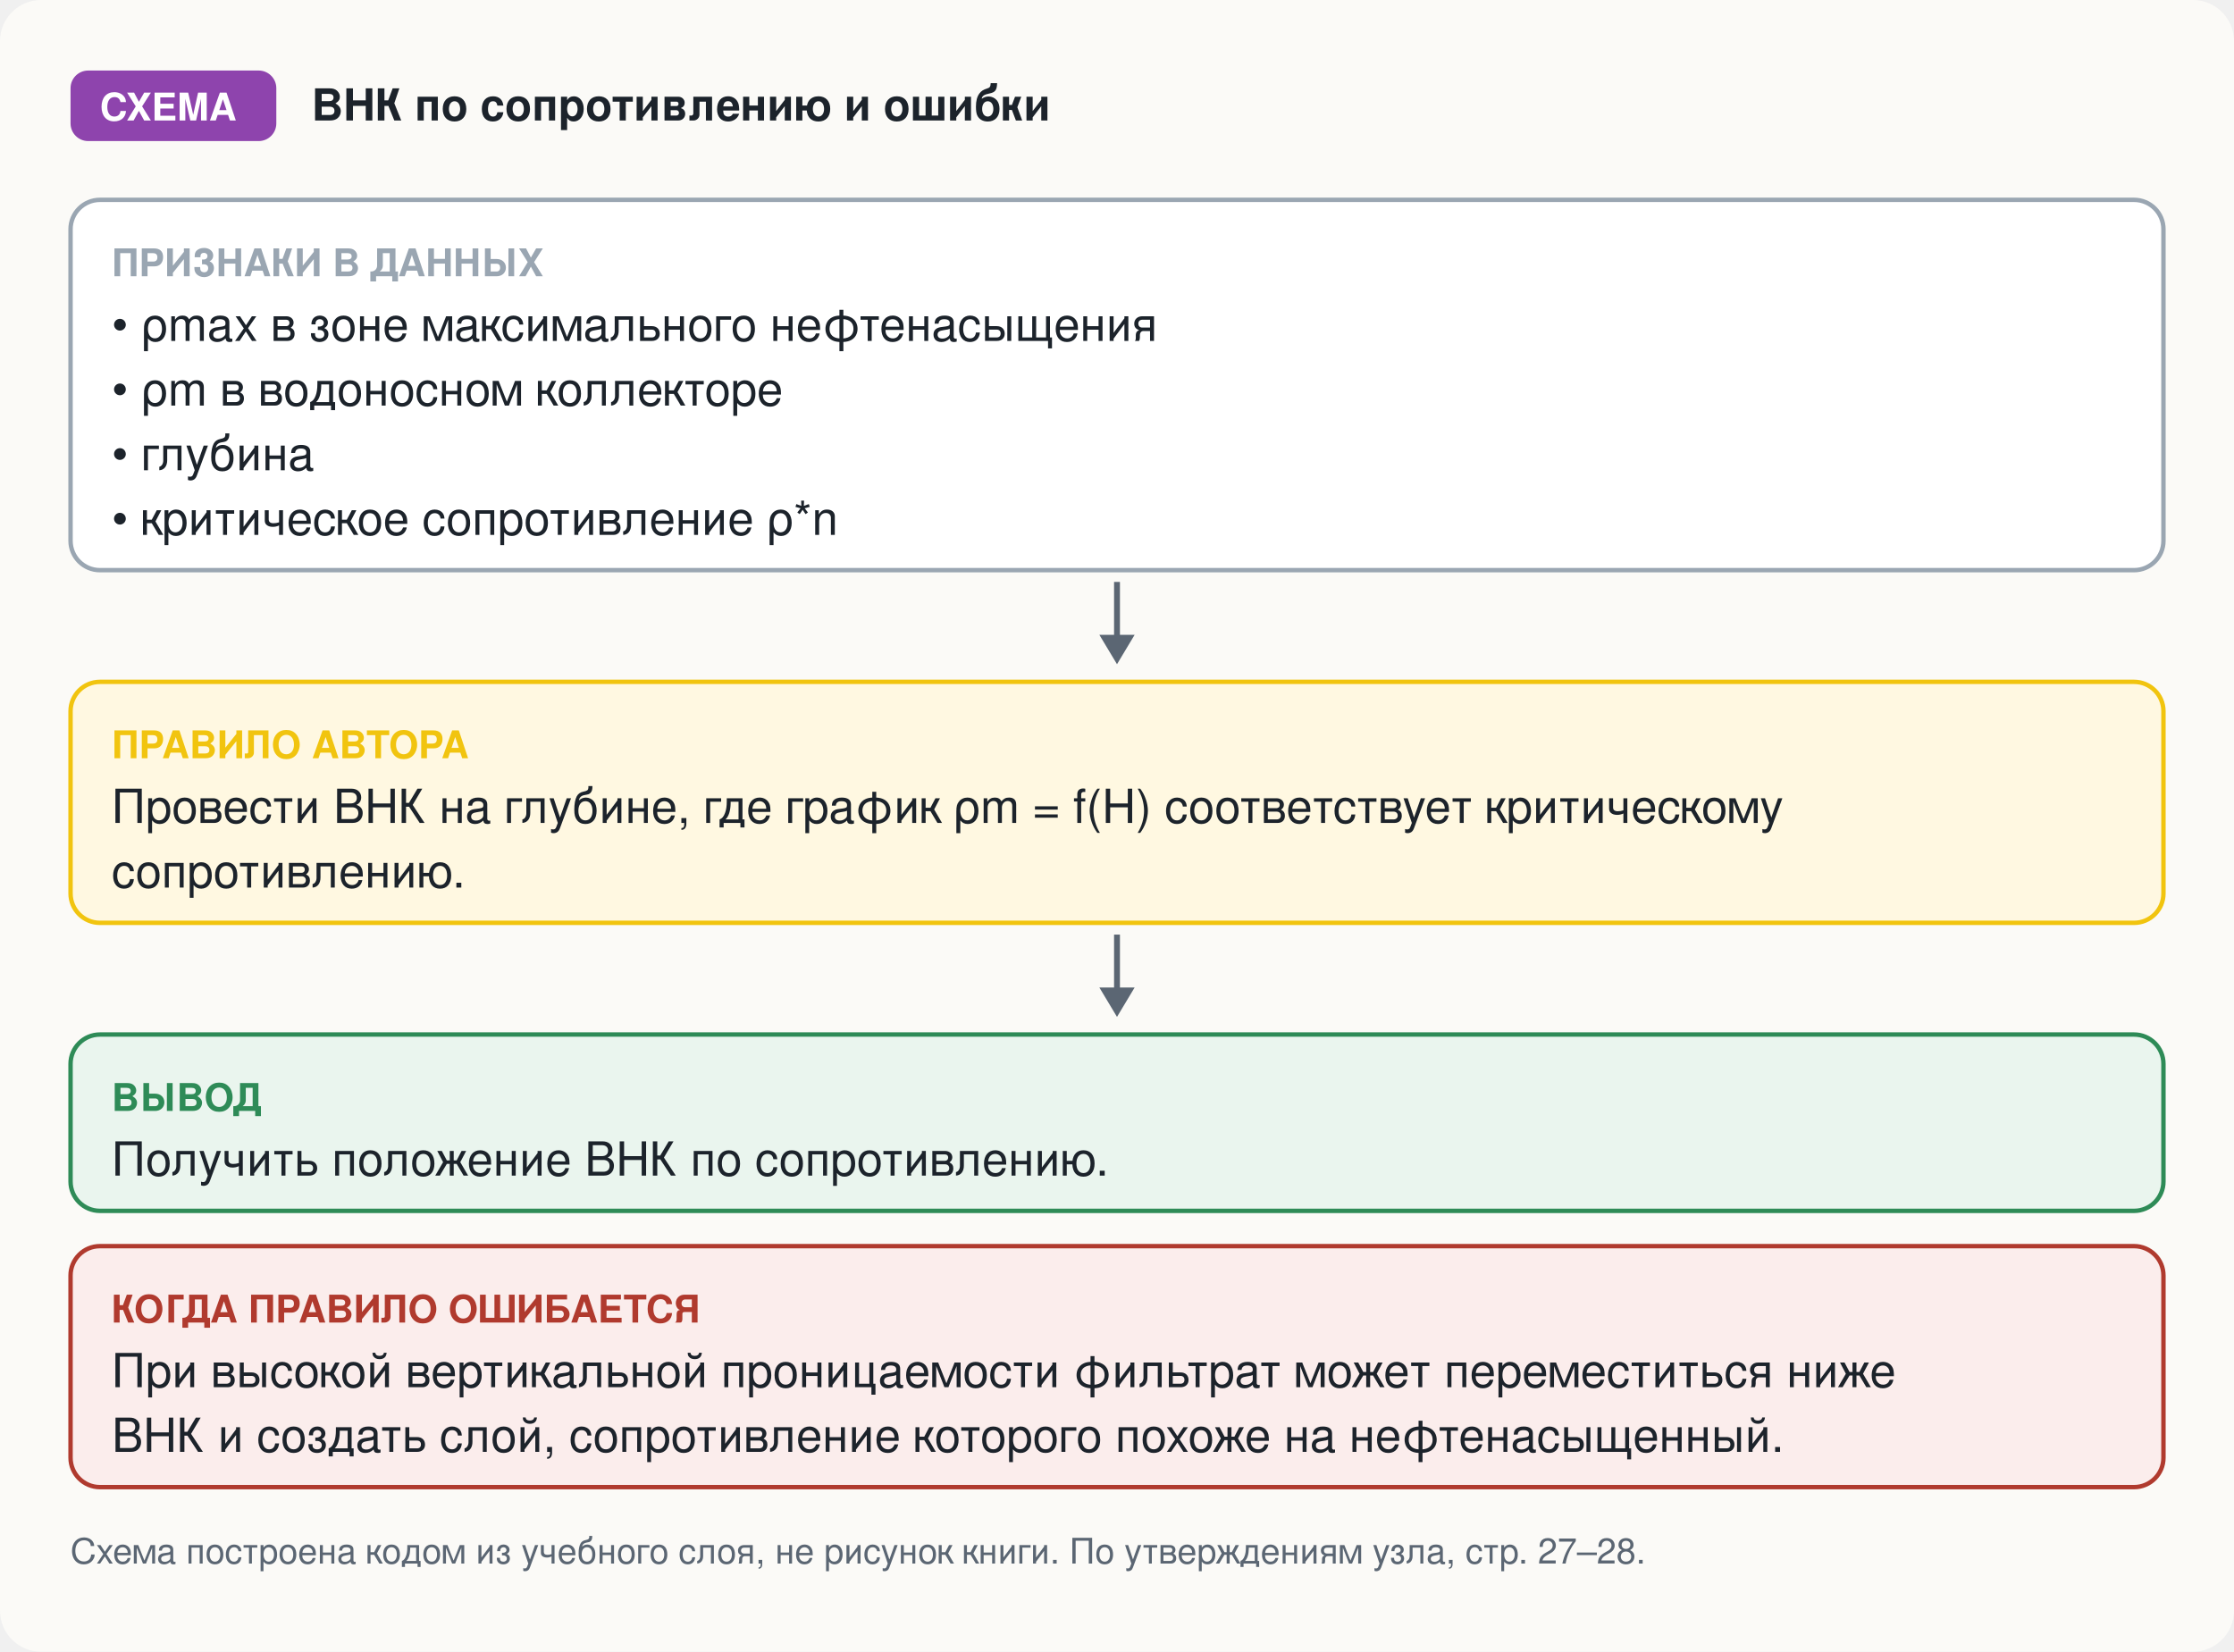
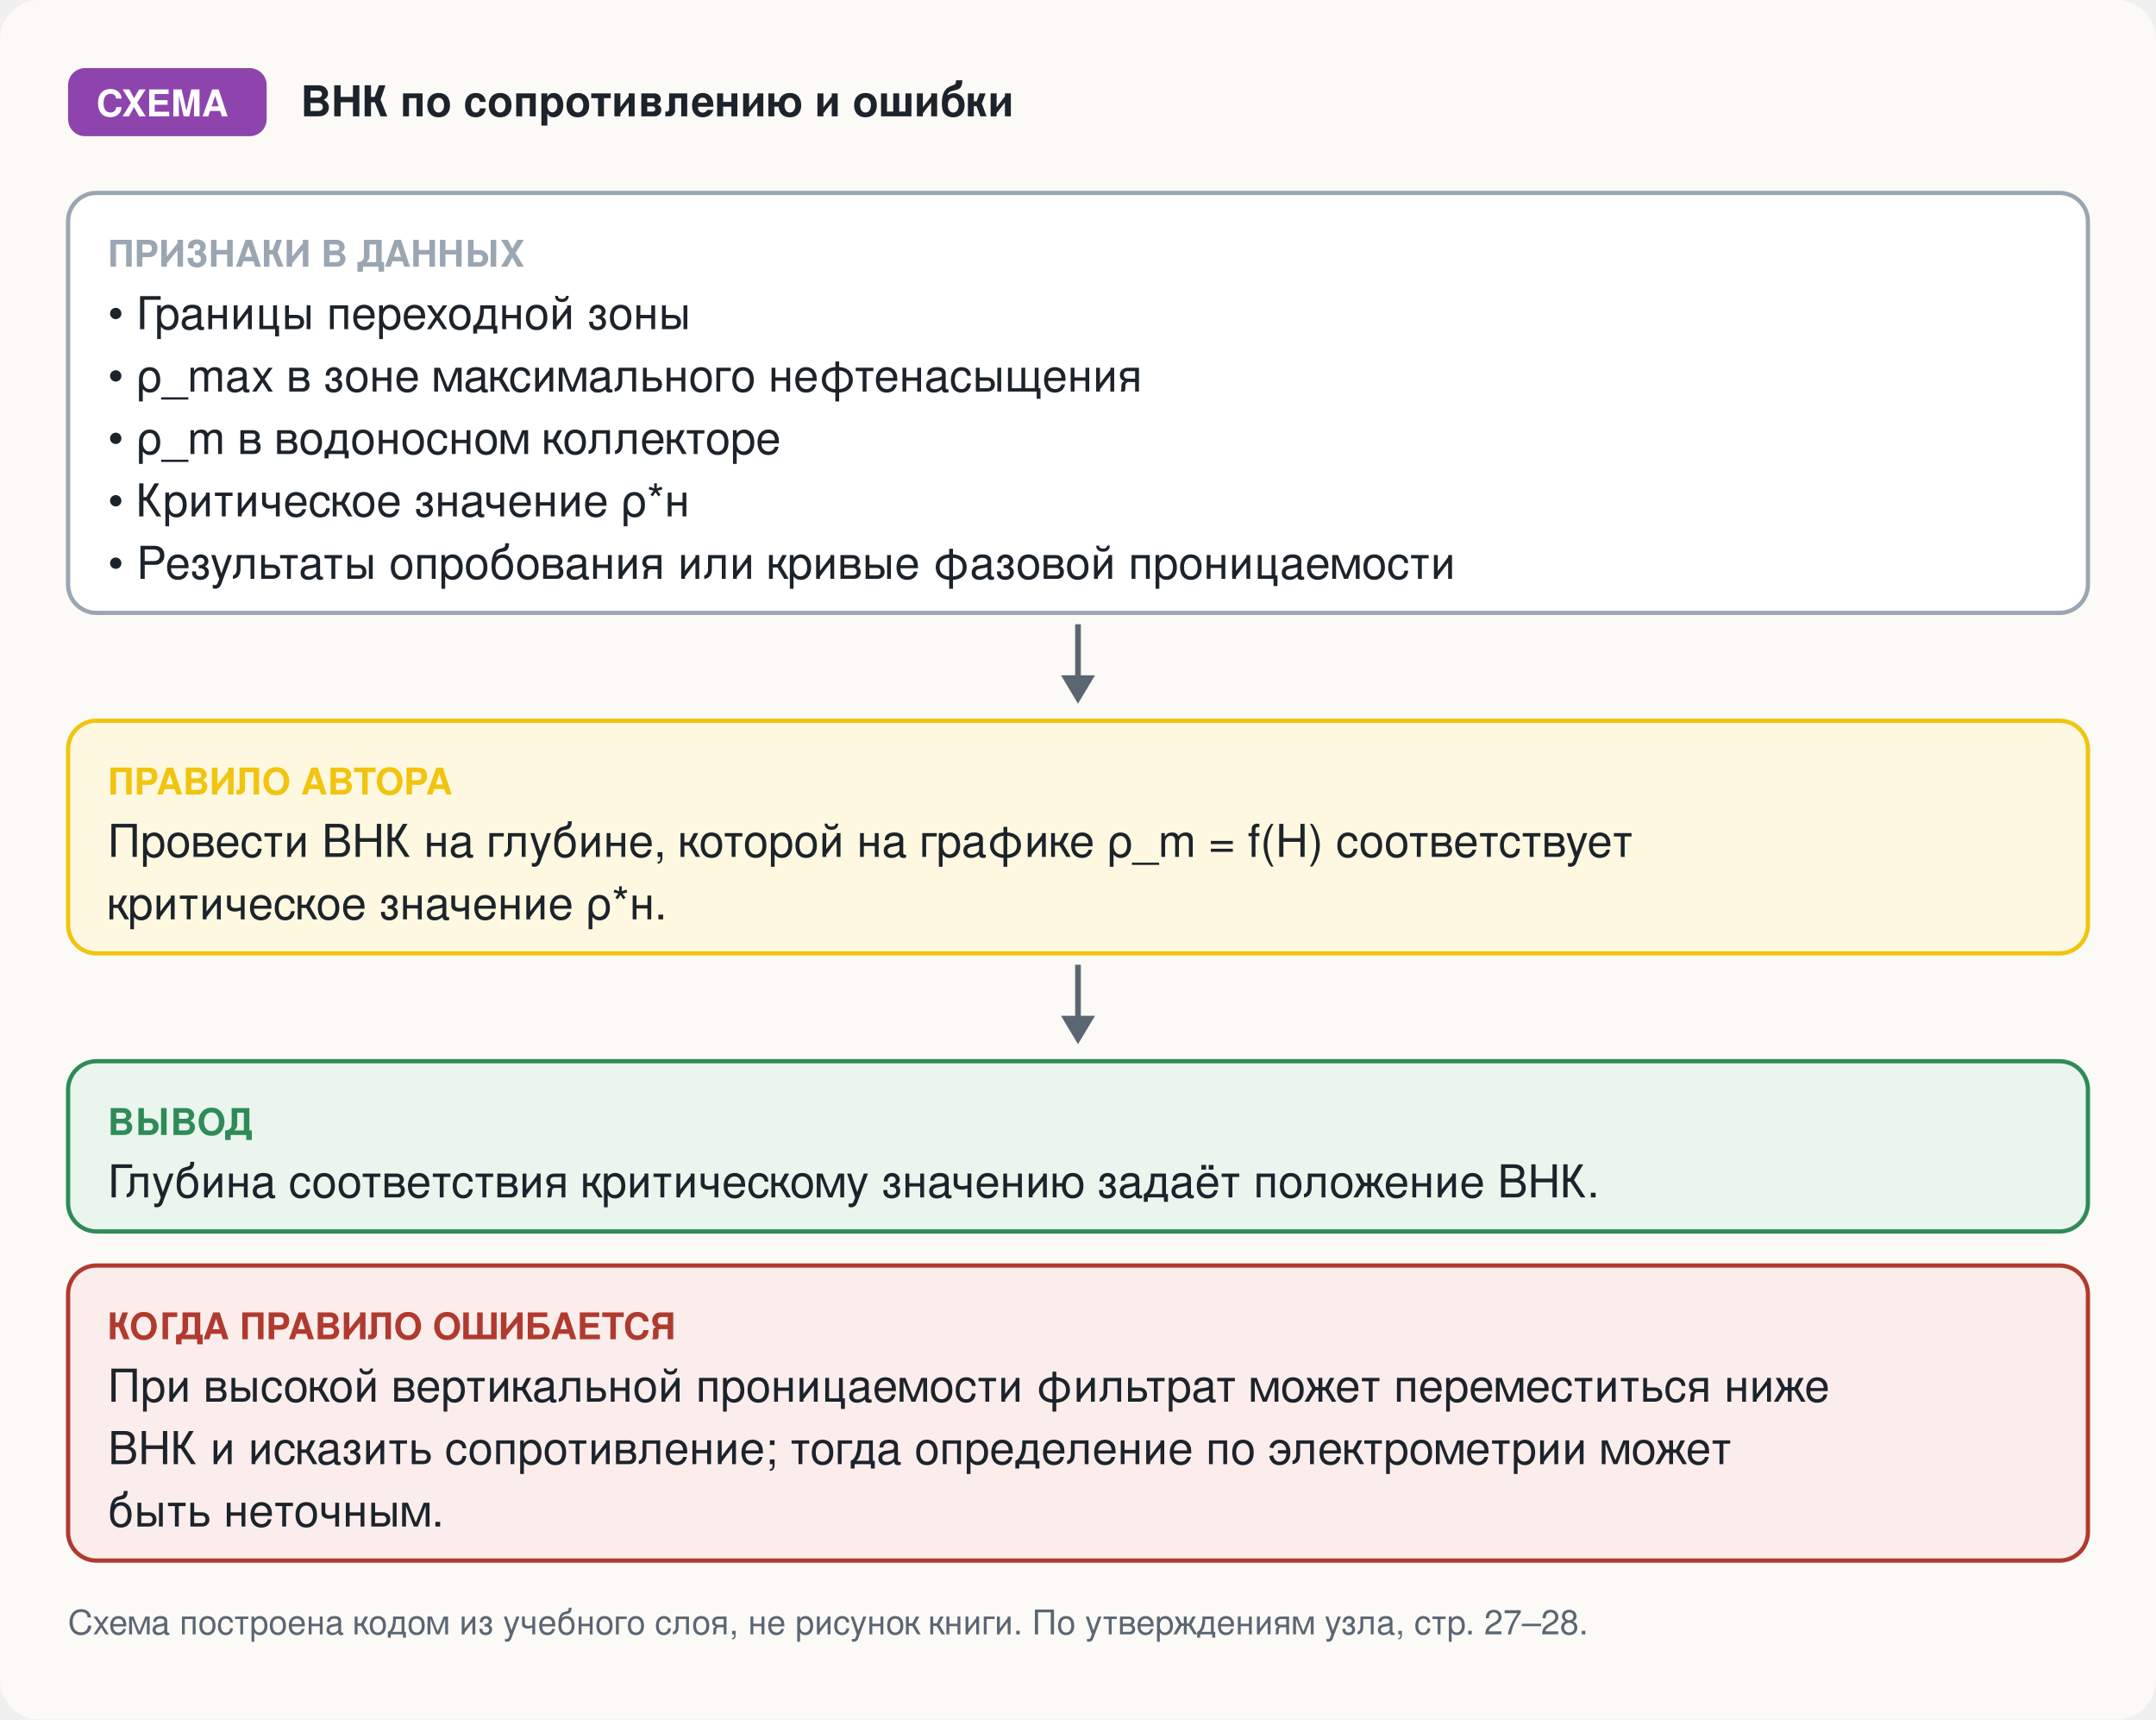
- <svg xmlns="http://www.w3.org/2000/svg" viewBox="0 0 760 562" width="760" height="562" role="img">
-   <rect x="0" y="0" width="760" height="562" rx="14" fill="#FBFAF7" />
+ <svg xmlns="http://www.w3.org/2000/svg" viewBox="0 0 760 606" width="760" height="606" role="img">
+   <rect x="0" y="0" width="760" height="606" rx="14" fill="#FBFAF7" />
  <rect x="24" y="24" width="70" height="24" rx="6" fill="#8E44AD" />
  <text x="34" y="41" font-size="13" font-weight="700" fill="#fff" font-family="Segoe UI, -apple-system, Helvetica, Arial, sans-serif">СХЕМА</text>
  <text x="106" y="41" font-size="15" font-weight="700" fill="#1C232B" font-family="Segoe UI, -apple-system, Helvetica, Arial, sans-serif">ВНК по сопротивлению и ошибки</text>
-   <rect x="24" y="68" width="712" height="126" rx="10" fill="#FFFFFF" stroke="#9AA6B2" stroke-width="1.5" />
+   <rect x="24" y="68" width="712" height="148" rx="10" fill="#FFFFFF" stroke="#9AA6B2" stroke-width="1.5" />
  <text x="38" y="94" font-size="13" font-weight="700" fill="#9AA6B2" text-anchor="start" font-family="Segoe UI, -apple-system, Helvetica, Arial, sans-serif">ПРИЗНАКИ В ДАННЫХ</text>
-   <text x="38" y="116" font-size="16" font-weight="400" fill="#1C232B" text-anchor="start" font-family="Segoe UI, -apple-system, Helvetica, Arial, sans-serif">• ρmax в зоне максимального нефтенасыщения</text>
-   <text x="38" y="138" font-size="16" font-weight="400" fill="#1C232B" text-anchor="start" font-family="Segoe UI, -apple-system, Helvetica, Arial, sans-serif">• ρm в водоносном коллекторе</text>
-   <text x="38" y="160" font-size="16" font-weight="400" fill="#1C232B" text-anchor="start" font-family="Segoe UI, -apple-system, Helvetica, Arial, sans-serif">• глубина</text>
-   <text x="38" y="182" font-size="16" font-weight="400" fill="#1C232B" text-anchor="start" font-family="Segoe UI, -apple-system, Helvetica, Arial, sans-serif">• критическое сопротивление ρ*n</text>
-   <line x1="380.0" y1="198" x2="380.0" y2="220" stroke="#5B6673" stroke-width="2" />
-   <polygon points="374.0,216 386.0,216 380.0,226" fill="#5B6673" />
-   <rect x="24" y="232" width="712" height="82" rx="10" fill="#FFF8E1" stroke="#F1C40F" stroke-width="1.5" />
-   <text x="38" y="258" font-size="13" font-weight="700" fill="#F1C40F" text-anchor="start" font-family="Segoe UI, -apple-system, Helvetica, Arial, sans-serif">ПРАВИЛО АВТОРА</text>
-   <text x="38" y="280" font-size="16" font-weight="400" fill="#1C232B" text-anchor="start" font-family="Segoe UI, -apple-system, Helvetica, Arial, sans-serif">Провести ВНК на глубине, где график ρm = f(H) соответствует критическому</text>
-   <text x="38" y="302" font-size="16" font-weight="400" fill="#1C232B" text-anchor="start" font-family="Segoe UI, -apple-system, Helvetica, Arial, sans-serif">сопротивлению.</text>
-   <line x1="380.0" y1="318" x2="380.0" y2="340" stroke="#5B6673" stroke-width="2" />
-   <polygon points="374.0,336 386.0,336 380.0,346" fill="#5B6673" />
-   <rect x="24" y="352" width="712" height="60" rx="10" fill="#EAF5EE" stroke="#2E8B57" stroke-width="1.5" />
-   <text x="38" y="378" font-size="13" font-weight="700" fill="#2E8B57" text-anchor="start" font-family="Segoe UI, -apple-system, Helvetica, Arial, sans-serif">ВЫВОД</text>
-   <text x="38" y="400" font-size="16" font-weight="400" fill="#1C232B" text-anchor="start" font-family="Segoe UI, -apple-system, Helvetica, Arial, sans-serif">Получить положение ВНК по сопротивлению.</text>
-   <rect x="24" y="424" width="712" height="82" rx="10" fill="#FBEDEC" stroke="#B03A2E" stroke-width="1.5" />
-   <text x="38" y="450" font-size="13" font-weight="700" fill="#B03A2E" text-anchor="start" font-family="Segoe UI, -apple-system, Helvetica, Arial, sans-serif">КОГДА ПРАВИЛО ОШИБАЕТСЯ</text>
-   <text x="38" y="472" font-size="16" font-weight="400" fill="#1C232B" text-anchor="start" font-family="Segoe UI, -apple-system, Helvetica, Arial, sans-serif">При высокой вертикальной проницаемости фильтрат может переместиться ниже</text>
-   <text x="38" y="494" font-size="16" font-weight="400" fill="#1C232B" text-anchor="start" font-family="Segoe UI, -apple-system, Helvetica, Arial, sans-serif">ВНК и создать слой, сопротивление которого похоже на нефтенасыщенный.</text>
-   <text x="24" y="532" font-size="12" font-weight="400" fill="#5B6673" text-anchor="start" font-family="Segoe UI, -apple-system, Helvetica, Arial, sans-serif">Схема построена кодом из учебного слоя, не рисунок книги. По утверждениям узла, стр. 27–28.</text>
+   <text x="38" y="116" font-size="16" font-weight="400" fill="#1C232B" text-anchor="start" font-family="Segoe UI, -apple-system, Helvetica, Arial, sans-serif">• Границы переходной зоны</text>
+   <text x="38" y="138" font-size="16" font-weight="400" fill="#1C232B" text-anchor="start" font-family="Segoe UI, -apple-system, Helvetica, Arial, sans-serif">• ρ_max в зоне максимального нефтенасыщения</text>
+   <text x="38" y="160" font-size="16" font-weight="400" fill="#1C232B" text-anchor="start" font-family="Segoe UI, -apple-system, Helvetica, Arial, sans-serif">• ρ_m в водоносном коллекторе</text>
+   <text x="38" y="182" font-size="16" font-weight="400" fill="#1C232B" text-anchor="start" font-family="Segoe UI, -apple-system, Helvetica, Arial, sans-serif">• Критическое значение ρ*н</text>
+   <text x="38" y="204" font-size="16" font-weight="400" fill="#1C232B" text-anchor="start" font-family="Segoe UI, -apple-system, Helvetica, Arial, sans-serif">• Результаты опробования или кривые фазовой проницаемости</text>
+   <line x1="380.0" y1="220" x2="380.0" y2="242" stroke="#5B6673" stroke-width="2" />
+   <polygon points="374.0,238 386.0,238 380.0,248" fill="#5B6673" />
+   <rect x="24" y="254" width="712" height="82" rx="10" fill="#FFF8E1" stroke="#F1C40F" stroke-width="1.5" />
+   <text x="38" y="280" font-size="13" font-weight="700" fill="#F1C40F" text-anchor="start" font-family="Segoe UI, -apple-system, Helvetica, Arial, sans-serif">ПРАВИЛО АВТОРА</text>
+   <text x="38" y="302" font-size="16" font-weight="400" fill="#1C232B" text-anchor="start" font-family="Segoe UI, -apple-system, Helvetica, Arial, sans-serif">Провести ВНК на глубине, которой на графике ρ_m = f(H) соответствует</text>
+   <text x="38" y="324" font-size="16" font-weight="400" fill="#1C232B" text-anchor="start" font-family="Segoe UI, -apple-system, Helvetica, Arial, sans-serif">критическое значение ρ*н.</text>
+   <line x1="380.0" y1="340" x2="380.0" y2="362" stroke="#5B6673" stroke-width="2" />
+   <polygon points="374.0,358 386.0,358 380.0,368" fill="#5B6673" />
+   <rect x="24" y="374" width="712" height="60" rx="10" fill="#EAF5EE" stroke="#2E8B57" stroke-width="1.5" />
+   <text x="38" y="400" font-size="13" font-weight="700" fill="#2E8B57" text-anchor="start" font-family="Segoe UI, -apple-system, Helvetica, Arial, sans-serif">ВЫВОД</text>
+   <text x="38" y="422" font-size="16" font-weight="400" fill="#1C232B" text-anchor="start" font-family="Segoe UI, -apple-system, Helvetica, Arial, sans-serif">Глубина соответствия критическому значению задаёт положение ВНК.</text>
+   <rect x="24" y="446" width="712" height="104" rx="10" fill="#FBEDEC" stroke="#B03A2E" stroke-width="1.5" />
+   <text x="38" y="472" font-size="13" font-weight="700" fill="#B03A2E" text-anchor="start" font-family="Segoe UI, -apple-system, Helvetica, Arial, sans-serif">КОГДА ПРАВИЛО ОШИБАЕТСЯ</text>
+   <text x="38" y="494" font-size="16" font-weight="400" fill="#1C232B" text-anchor="start" font-family="Segoe UI, -apple-system, Helvetica, Arial, sans-serif">При высокой вертикальной проницаемости фильтрат может переместиться ниже</text>
+   <text x="38" y="516" font-size="16" font-weight="400" fill="#1C232B" text-anchor="start" font-family="Segoe UI, -apple-system, Helvetica, Arial, sans-serif">ВНК и исказить сопротивление; тогда определение по электрометрии может</text>
+   <text x="38" y="538" font-size="16" font-weight="400" fill="#1C232B" text-anchor="start" font-family="Segoe UI, -apple-system, Helvetica, Arial, sans-serif">быть неточным.</text>
+   <text x="24" y="576" font-size="12" font-weight="400" fill="#5B6673" text-anchor="start" font-family="Segoe UI, -apple-system, Helvetica, Arial, sans-serif">Схема построена кодом из учебного слоя, не рисунок книги. По утверждениям узла, стр. 27–28.</text>
</svg>
